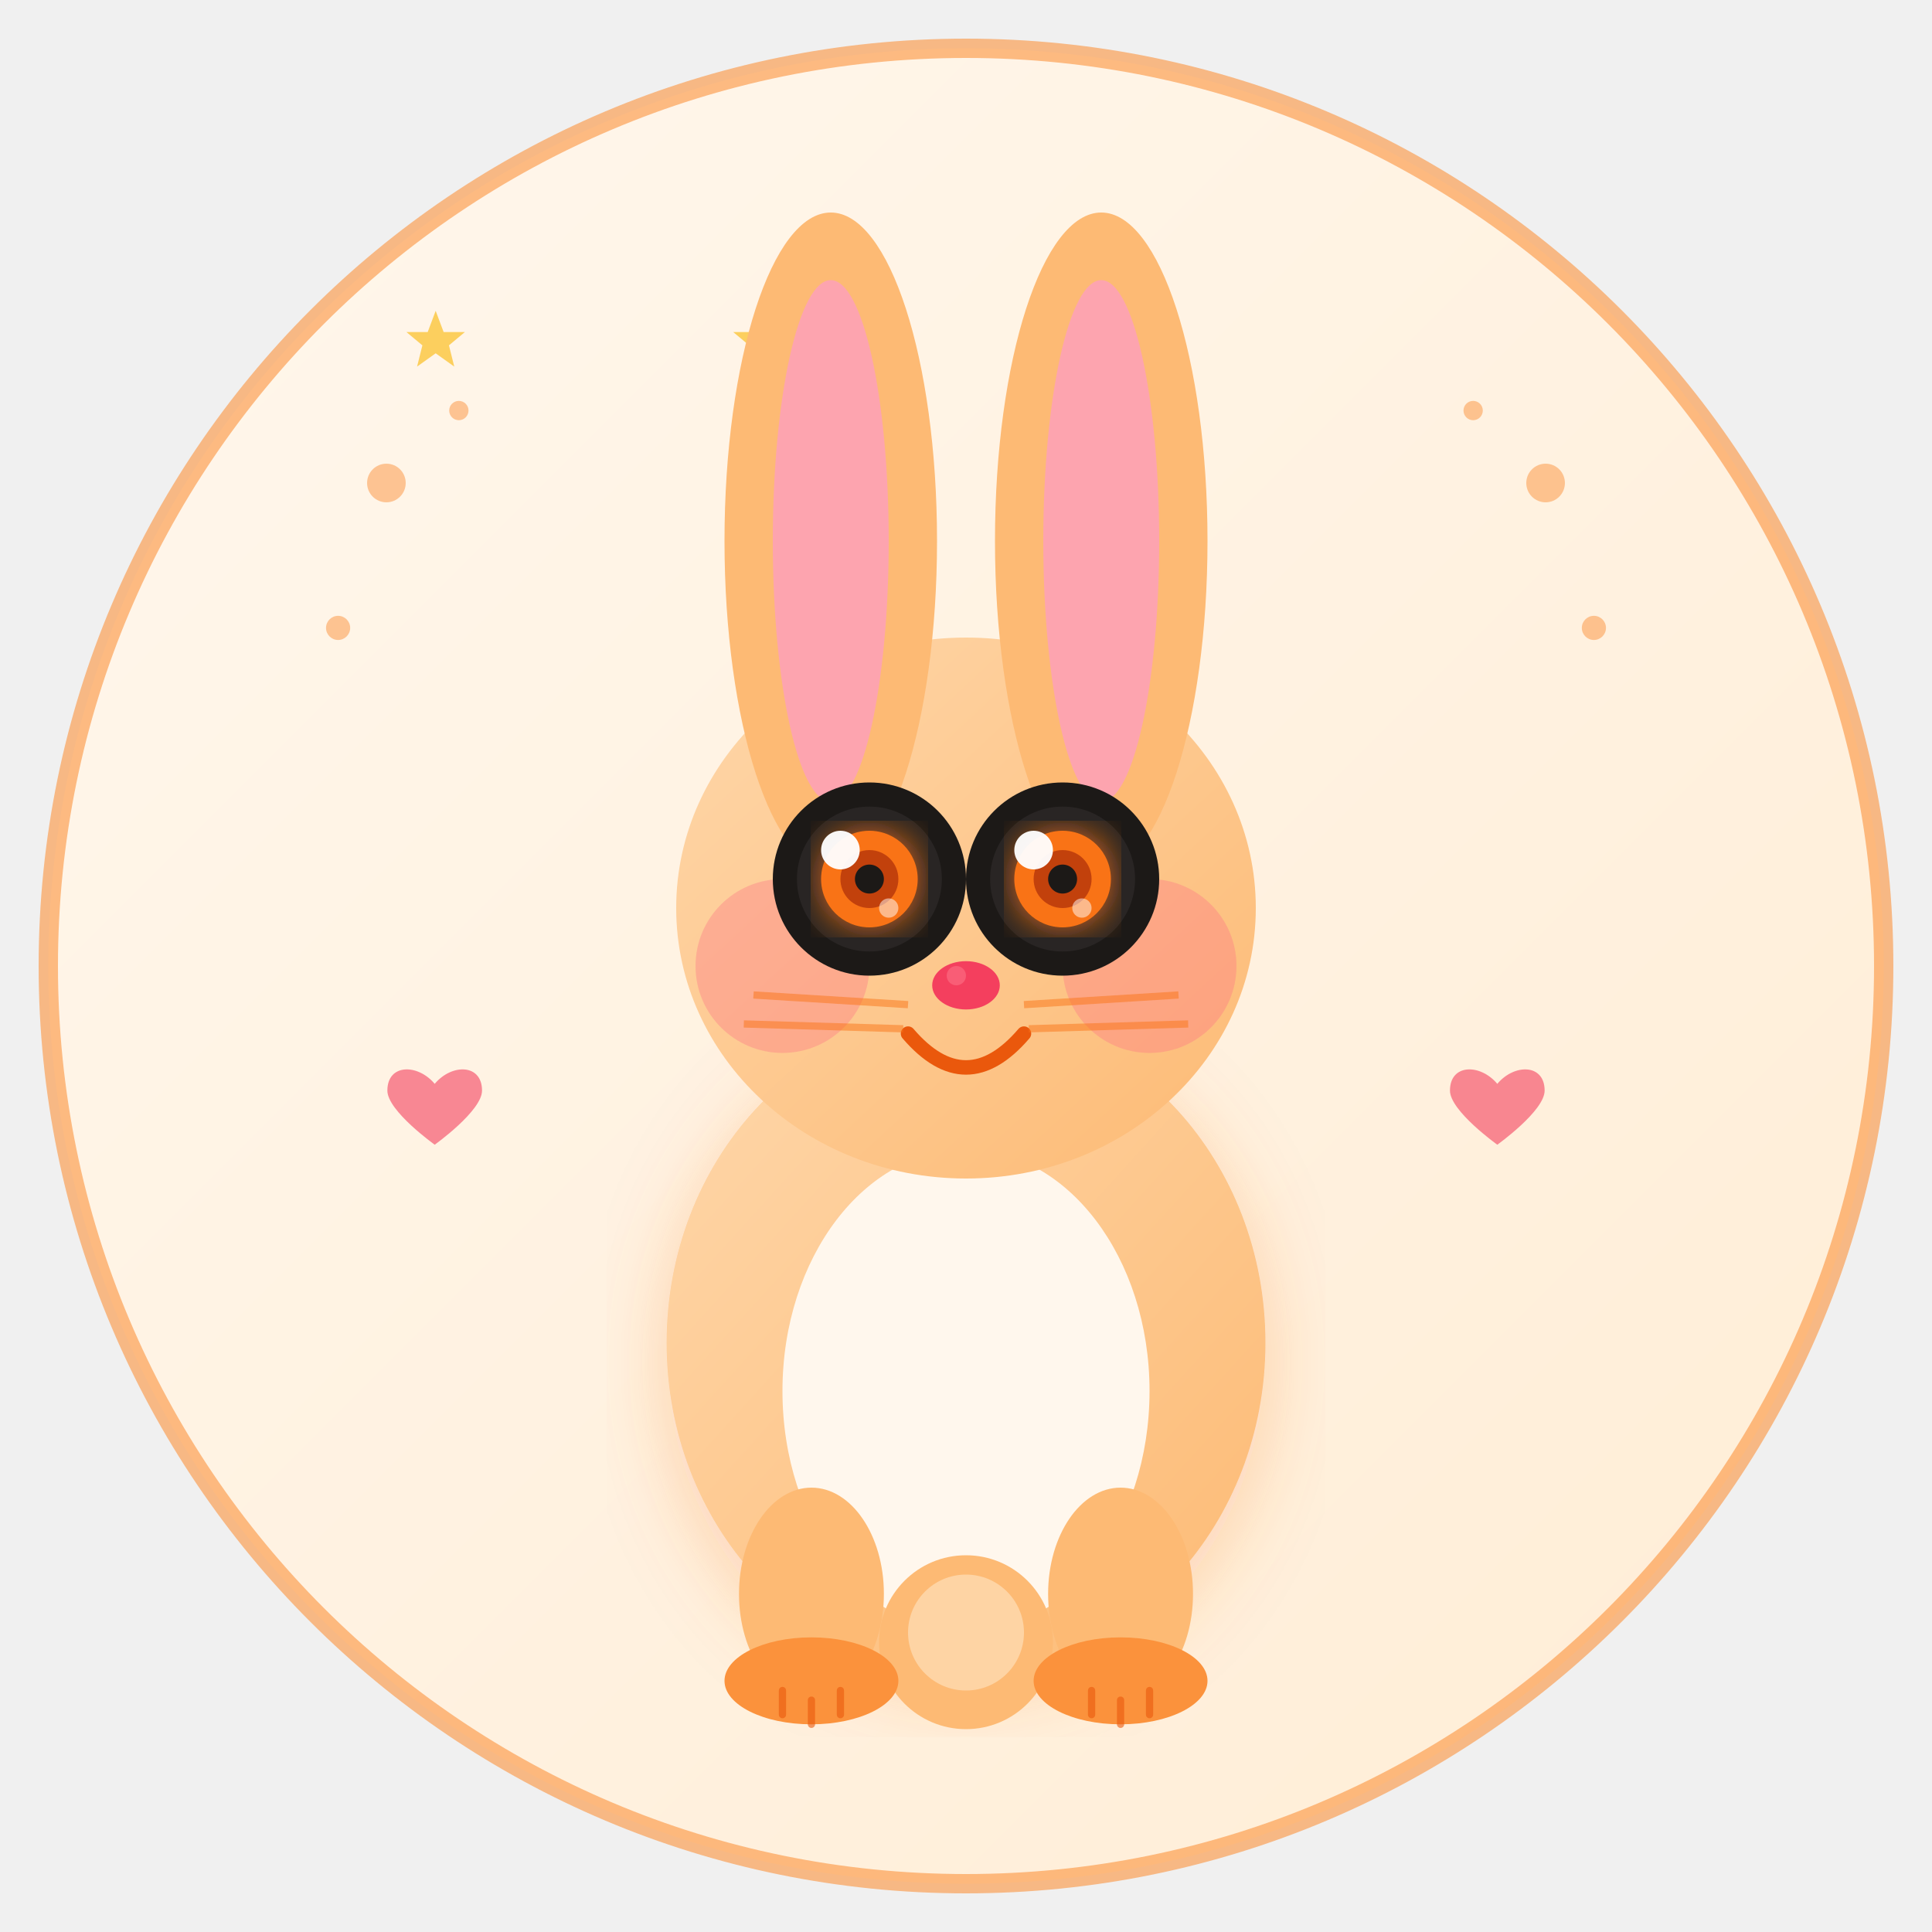
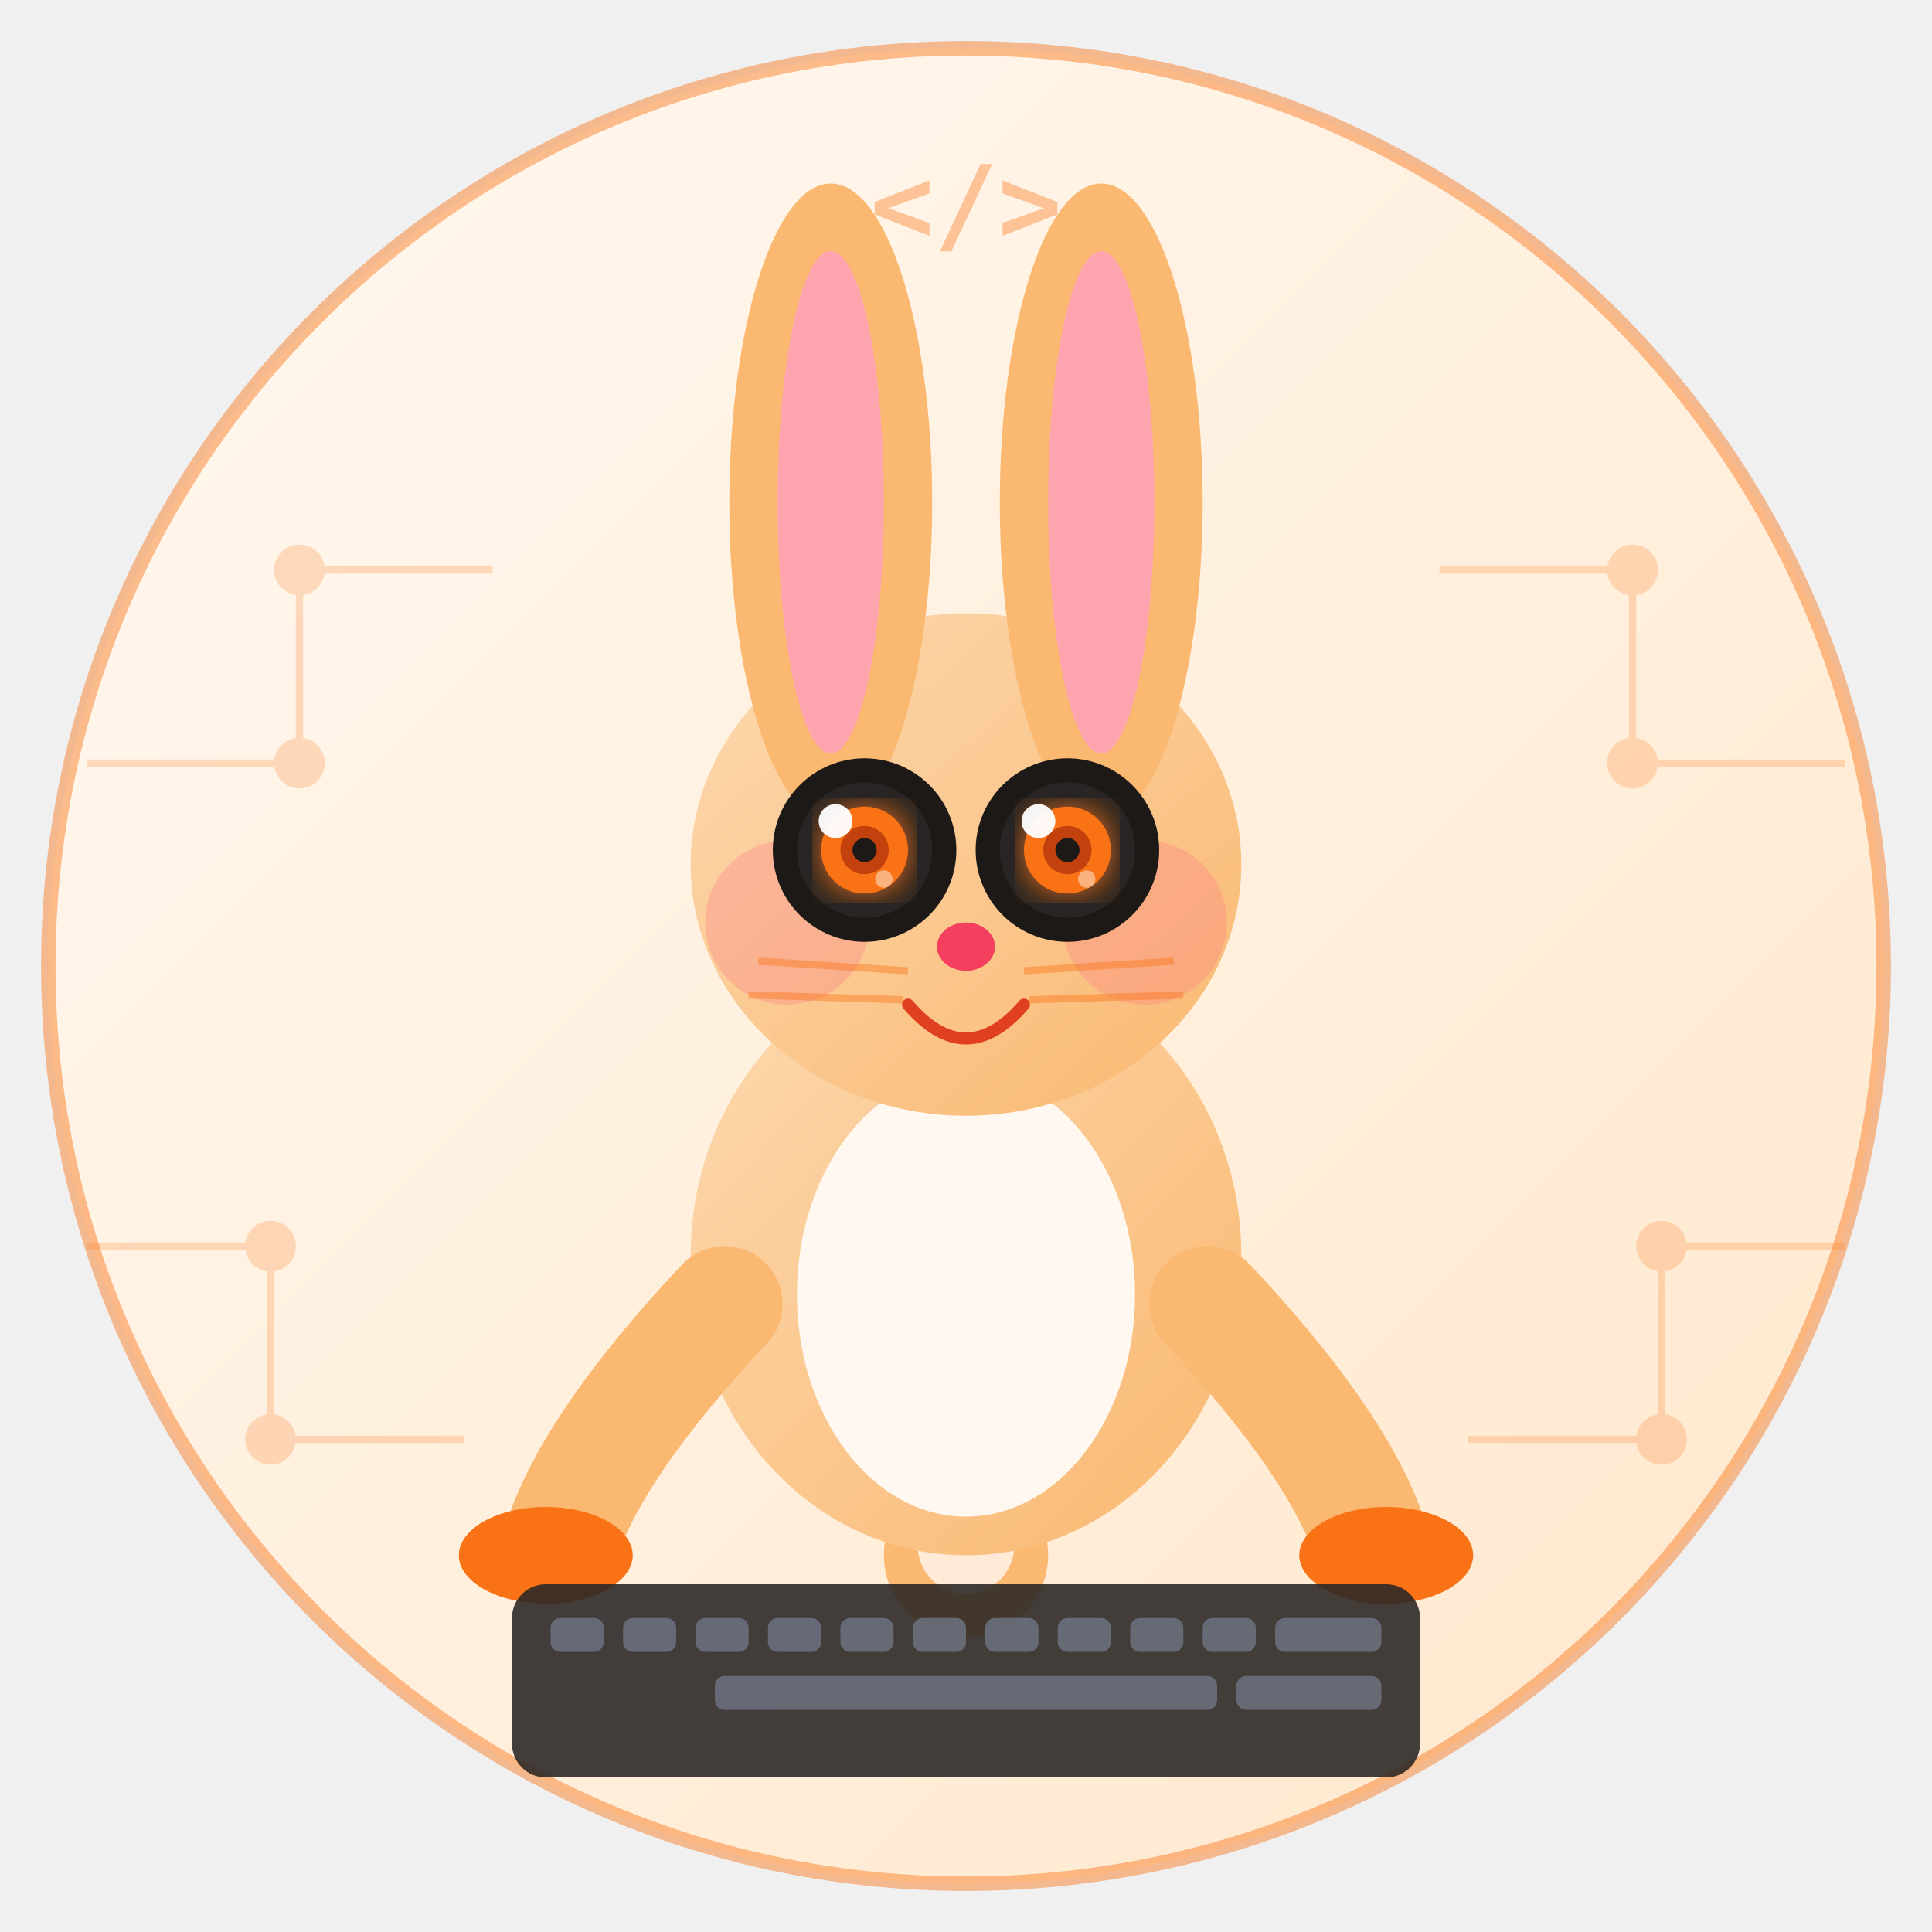
<svg xmlns="http://www.w3.org/2000/svg" viewBox="0 0 400 400" width="400" height="400">
  <defs>
-     <linearGradient id="bgGrad" x1="0%" y1="0%" x2="100%" y2="100%">
-       <stop offset="0%" style="stop-color:#fff7ed;stop-opacity:1" />
-       <stop offset="100%" style="stop-color:#ffedd5;stop-opacity:1" />
+     <linearGradient id="cr-bg" x1="0" y1="0" x2="1" y2="1">
+       <stop offset="0%" stop-color="#fff8f0" />
+       <stop offset="100%" stop-color="#ffe8cc" />
    </linearGradient>
-     <linearGradient id="bodyGrad" x1="0%" y1="0%" x2="100%" y2="100%">
-       <stop offset="0%" style="stop-color:#fed7aa;stop-opacity:1" />
-       <stop offset="100%" style="stop-color:#fdba74;stop-opacity:1" />
+     <linearGradient id="cr-body" x1="0" y1="0" x2="1" y2="1">
+       <stop offset="0%" stop-color="#fcd9b0" />
+       <stop offset="100%" stop-color="#fab870" />
    </linearGradient>
-     <linearGradient id="earGrad" x1="0%" y1="100%" x2="100%" y2="0%">
-       <stop offset="0%" style="stop-color:#fb923c;stop-opacity:1" />
-       <stop offset="100%" style="stop-color:#f97316;stop-opacity:1" />
-     </linearGradient>
-     <filter id="glow">
-       <feGaussianBlur stdDeviation="4" result="coloredBlur" />
+     <filter id="cr-glow">
+       <feGaussianBlur stdDeviation="3.5" result="b" />
      <feMerge>
-         <feMergeNode in="coloredBlur" />
+         <feMergeNode in="b" />
        <feMergeNode in="SourceGraphic" />
      </feMerge>
    </filter>
-     <filter id="softShadow">
-       <feDropShadow dx="0" dy="4" stdDeviation="8" flood-color="#f97316" flood-opacity="0.25" />
-     </filter>
  </defs>
-   <circle cx="200" cy="200" r="190" fill="url(#bgGrad)" />
-   <circle cx="200" cy="200" r="190" fill="none" stroke="#fb923c" stroke-width="4" opacity="0.6" />
-   <g fill="#fb923c" opacity="0.5">
-     <circle cx="80" cy="100" r="4" />
-     <circle cx="320" cy="100" r="4" />
-     <circle cx="70" cy="130" r="2.5" />
-     <circle cx="330" cy="130" r="2.5" />
-     <circle cx="95" cy="85" r="2" />
-     <circle cx="305" cy="85" r="2" />
+   <circle cx="200" cy="200" r="190" fill="url(#cr-bg)" />
+   <circle cx="200" cy="200" r="190" fill="none" stroke="#f97316" stroke-width="3" opacity="0.45" />
+   <g stroke="#f97316" stroke-width="1.5" opacity="0.22" fill="none">
+     <path d="M18,158 H62 V118 H102" />
+     <path d="M382,158 H338 V118 H298" />
+     <path d="M18,258 H56 V298 H96" />
+     <path d="M382,258 H344 V298 H304" />
+     <circle cx="62" cy="158" r="4.5" fill="#f97316" />
+     <circle cx="62" cy="118" r="4.5" fill="#f97316" />
+     <circle cx="338" cy="158" r="4.5" fill="#f97316" />
+     <circle cx="338" cy="118" r="4.5" fill="#f97316" />
+     <circle cx="56" cy="258" r="4.5" fill="#f97316" />
+     <circle cx="56" cy="298" r="4.5" fill="#f97316" />
+     <circle cx="344" cy="258" r="4.5" fill="#f97316" />
+     <circle cx="344" cy="298" r="4.5" fill="#f97316" />
  </g>
-   <g fill="#fbbf24" opacity="0.7">
-     <polygon points="88,70 91,62 94,70 102,70 96,75 98,83 91,78 84,83 86,75 80,70" transform="scale(0.55) translate(73,55)" />
-     <polygon points="312,70 315,62 318,70 326,70 320,75 322,83 315,78 308,83 310,75 304,70" transform="scale(0.55) translate(-28,55)" />
+   <text x="200" y="50" text-anchor="middle" font-family="monospace" font-size="22" fill="#f97316" opacity="0.38" font-weight="bold">&lt;/&gt;</text>
+   <circle cx="200" cy="322" r="17" fill="#fab870" />
+   <circle cx="200" cy="320" r="10" fill="#fff3e8" opacity="0.85" />
+   <ellipse cx="200" cy="260" rx="57" ry="62" fill="url(#cr-body)" />
+   <ellipse cx="200" cy="268" rx="35" ry="46" fill="#fff8f0" />
+   <path d="M150,270 C133,288 120,306 116,320" stroke="#fab870" stroke-width="24" stroke-linecap="round" fill="none" />
+   <ellipse cx="113" cy="322" rx="18" ry="10" fill="#f97316" />
+   <path d="M250,270 C267,288 280,306 284,320" stroke="#fab870" stroke-width="24" stroke-linecap="round" fill="none" />
+   <ellipse cx="287" cy="322" rx="18" ry="10" fill="#f97316" />
+   <rect x="106" y="328" width="188" height="40" rx="7" fill="#292524" opacity="0.88" />
+   <g fill="#6b7280" opacity="0.85">
+     <rect x="114" y="335" width="11" height="7" rx="2" />
+     <rect x="129" y="335" width="11" height="7" rx="2" />
+     <rect x="144" y="335" width="11" height="7" rx="2" />
+     <rect x="159" y="335" width="11" height="7" rx="2" />
+     <rect x="174" y="335" width="11" height="7" rx="2" />
+     <rect x="189" y="335" width="11" height="7" rx="2" />
+     <rect x="204" y="335" width="11" height="7" rx="2" />
+     <rect x="219" y="335" width="11" height="7" rx="2" />
+     <rect x="234" y="335" width="11" height="7" rx="2" />
+     <rect x="249" y="335" width="11" height="7" rx="2" />
+     <rect x="264" y="335" width="22" height="7" rx="2" />
+     <rect x="148" y="347" width="104" height="7" rx="2" />
+     <rect x="256" y="347" width="30" height="7" rx="2" />
  </g>
-   <ellipse cx="200" cy="278" rx="62" ry="68" fill="url(#bodyGrad)" filter="url(#softShadow)" />
-   <ellipse cx="200" cy="288" rx="38" ry="50" fill="#fff7ed" />
-   <circle cx="200" cy="340" r="18" fill="#fdba74" />
-   <circle cx="200" cy="338" r="12" fill="#fed7aa" opacity="0.9" />
-   <ellipse cx="168" cy="330" rx="15" ry="22" fill="#fdba74" />
-   <ellipse cx="232" cy="330" rx="15" ry="22" fill="#fdba74" />
-   <ellipse cx="168" cy="348" rx="18" ry="9" fill="#fb923c" />
-   <ellipse cx="232" cy="348" rx="18" ry="9" fill="#fb923c" />
-   <g stroke="#ea580c" stroke-width="1.5" stroke-linecap="round" fill="none" opacity="0.6">
-     <line x1="162" y1="350" x2="162" y2="355" />
-     <line x1="168" y1="352" x2="168" y2="357" />
-     <line x1="174" y1="350" x2="174" y2="355" />
-     <line x1="226" y1="350" x2="226" y2="355" />
-     <line x1="232" y1="352" x2="232" y2="357" />
-     <line x1="238" y1="350" x2="238" y2="355" />
-   </g>
-   <ellipse cx="200" cy="188" rx="60" ry="56" fill="url(#bodyGrad)" />
-   <ellipse cx="172" cy="112" rx="22" ry="68" fill="#fdba74" />
-   <ellipse cx="172" cy="112" rx="12" ry="54" fill="#fda4af" />
-   <ellipse cx="228" cy="112" rx="22" ry="68" fill="#fdba74" />
-   <ellipse cx="228" cy="112" rx="12" ry="54" fill="#fda4af" />
-   <circle cx="162" cy="200" r="18" fill="#fb7185" opacity="0.35" />
-   <circle cx="238" cy="200" r="18" fill="#fb7185" opacity="0.35" />
-   <circle cx="180" cy="182" r="20" fill="#1c1917" />
-   <circle cx="180" cy="182" r="15" fill="#292524" />
-   <circle cx="180" cy="182" r="10" fill="#f97316" filter="url(#glow)" />
-   <circle cx="180" cy="182" r="6" fill="#c2410c" />
-   <circle cx="180" cy="182" r="3" fill="#1c1917" />
-   <circle cx="174" cy="176" r="4" fill="white" opacity="0.95" />
-   <circle cx="184" cy="188" r="2" fill="white" opacity="0.5" />
-   <circle cx="220" cy="182" r="20" fill="#1c1917" />
-   <circle cx="220" cy="182" r="15" fill="#292524" />
-   <circle cx="220" cy="182" r="10" fill="#f97316" filter="url(#glow)" />
-   <circle cx="220" cy="182" r="6" fill="#c2410c" />
-   <circle cx="220" cy="182" r="3" fill="#1c1917" />
-   <circle cx="214" cy="176" r="4" fill="white" opacity="0.95" />
-   <circle cx="224" cy="188" r="2" fill="white" opacity="0.5" />
-   <ellipse cx="200" cy="204" rx="7" ry="5" fill="#f43f5e" />
-   <circle cx="198" cy="202" r="2" fill="#fb7185" opacity="0.6" />
-   <path d="M188,214 Q200,228 212,214" stroke="#ea580c" stroke-width="3" fill="none" stroke-linecap="round" />
-   <line x1="156" y1="206" x2="188" y2="208" stroke="#f97316" stroke-width="1.5" opacity="0.5" />
-   <line x1="154" y1="212" x2="187" y2="213" stroke="#f97316" stroke-width="1.5" opacity="0.5" />
-   <line x1="244" y1="206" x2="212" y2="208" stroke="#f97316" stroke-width="1.5" opacity="0.5" />
-   <line x1="246" y1="212" x2="213" y2="213" stroke="#f97316" stroke-width="1.5" opacity="0.5" />
-   <g transform="translate(310,230)" fill="#f43f5e" opacity="0.6">
-     <path d="M0,-8 C-5,-14 -14,-14 -14,-6 C-14,0 0,10 0,10 C0,10 14,0 14,-6 C14,-14 5,-14 0,-8 Z" transform="scale(0.7)" />
-   </g>
-   <g transform="translate(90,230)" fill="#f43f5e" opacity="0.6">
-     <path d="M0,-8 C-5,-14 -14,-14 -14,-6 C-14,0 0,10 0,10 C0,10 14,0 14,-6 C14,-14 5,-14 0,-8 Z" transform="scale(0.7)" />
-   </g>
+   <ellipse cx="200" cy="179" rx="57" ry="52" fill="url(#cr-body)" />
+   <ellipse cx="172" cy="104" rx="21" ry="66" fill="#fab870" />
+   <ellipse cx="172" cy="104" rx="11" ry="52" fill="#fda4af" />
+   <ellipse cx="228" cy="104" rx="21" ry="66" fill="#fab870" />
+   <ellipse cx="228" cy="104" rx="11" ry="52" fill="#fda4af" />
+   <circle cx="163" cy="191" r="17" fill="#fb7185" opacity="0.28" />
+   <circle cx="237" cy="191" r="17" fill="#fb7185" opacity="0.28" />
+   <circle cx="179" cy="176" r="19" fill="#1c1917" />
+   <circle cx="179" cy="176" r="14" fill="#292524" />
+   <circle cx="179" cy="176" r="9" fill="#f97316" filter="url(#cr-glow)" />
+   <circle cx="179" cy="176" r="5" fill="#c2410c" />
+   <circle cx="179" cy="176" r="2.5" fill="#1c1917" />
+   <circle cx="173" cy="170" r="3.5" fill="white" opacity="0.95" />
+   <circle cx="183" cy="182" r="1.8" fill="white" opacity="0.45" />
+   <circle cx="221" cy="176" r="19" fill="#1c1917" />
+   <circle cx="221" cy="176" r="14" fill="#292524" />
+   <circle cx="221" cy="176" r="9" fill="#f97316" filter="url(#cr-glow)" />
+   <circle cx="221" cy="176" r="5" fill="#c2410c" />
+   <circle cx="221" cy="176" r="2.5" fill="#1c1917" />
+   <circle cx="215" cy="170" r="3.5" fill="white" opacity="0.95" />
+   <circle cx="225" cy="182" r="1.8" fill="white" opacity="0.45" />
+   <ellipse cx="200" cy="196" rx="6" ry="5" fill="#f43f5e" />
+   <path d="M188,208 Q200,222 212,208" stroke="#e04020" stroke-width="2.5" fill="none" stroke-linecap="round" />
+   <line x1="157" y1="199" x2="188" y2="201" stroke="#f97316" stroke-width="1.5" opacity="0.42" />
+   <line x1="155" y1="206" x2="187" y2="207" stroke="#f97316" stroke-width="1.5" opacity="0.42" />
+   <line x1="243" y1="199" x2="212" y2="201" stroke="#f97316" stroke-width="1.5" opacity="0.42" />
+   <line x1="245" y1="206" x2="213" y2="207" stroke="#f97316" stroke-width="1.5" opacity="0.42" />
</svg>
